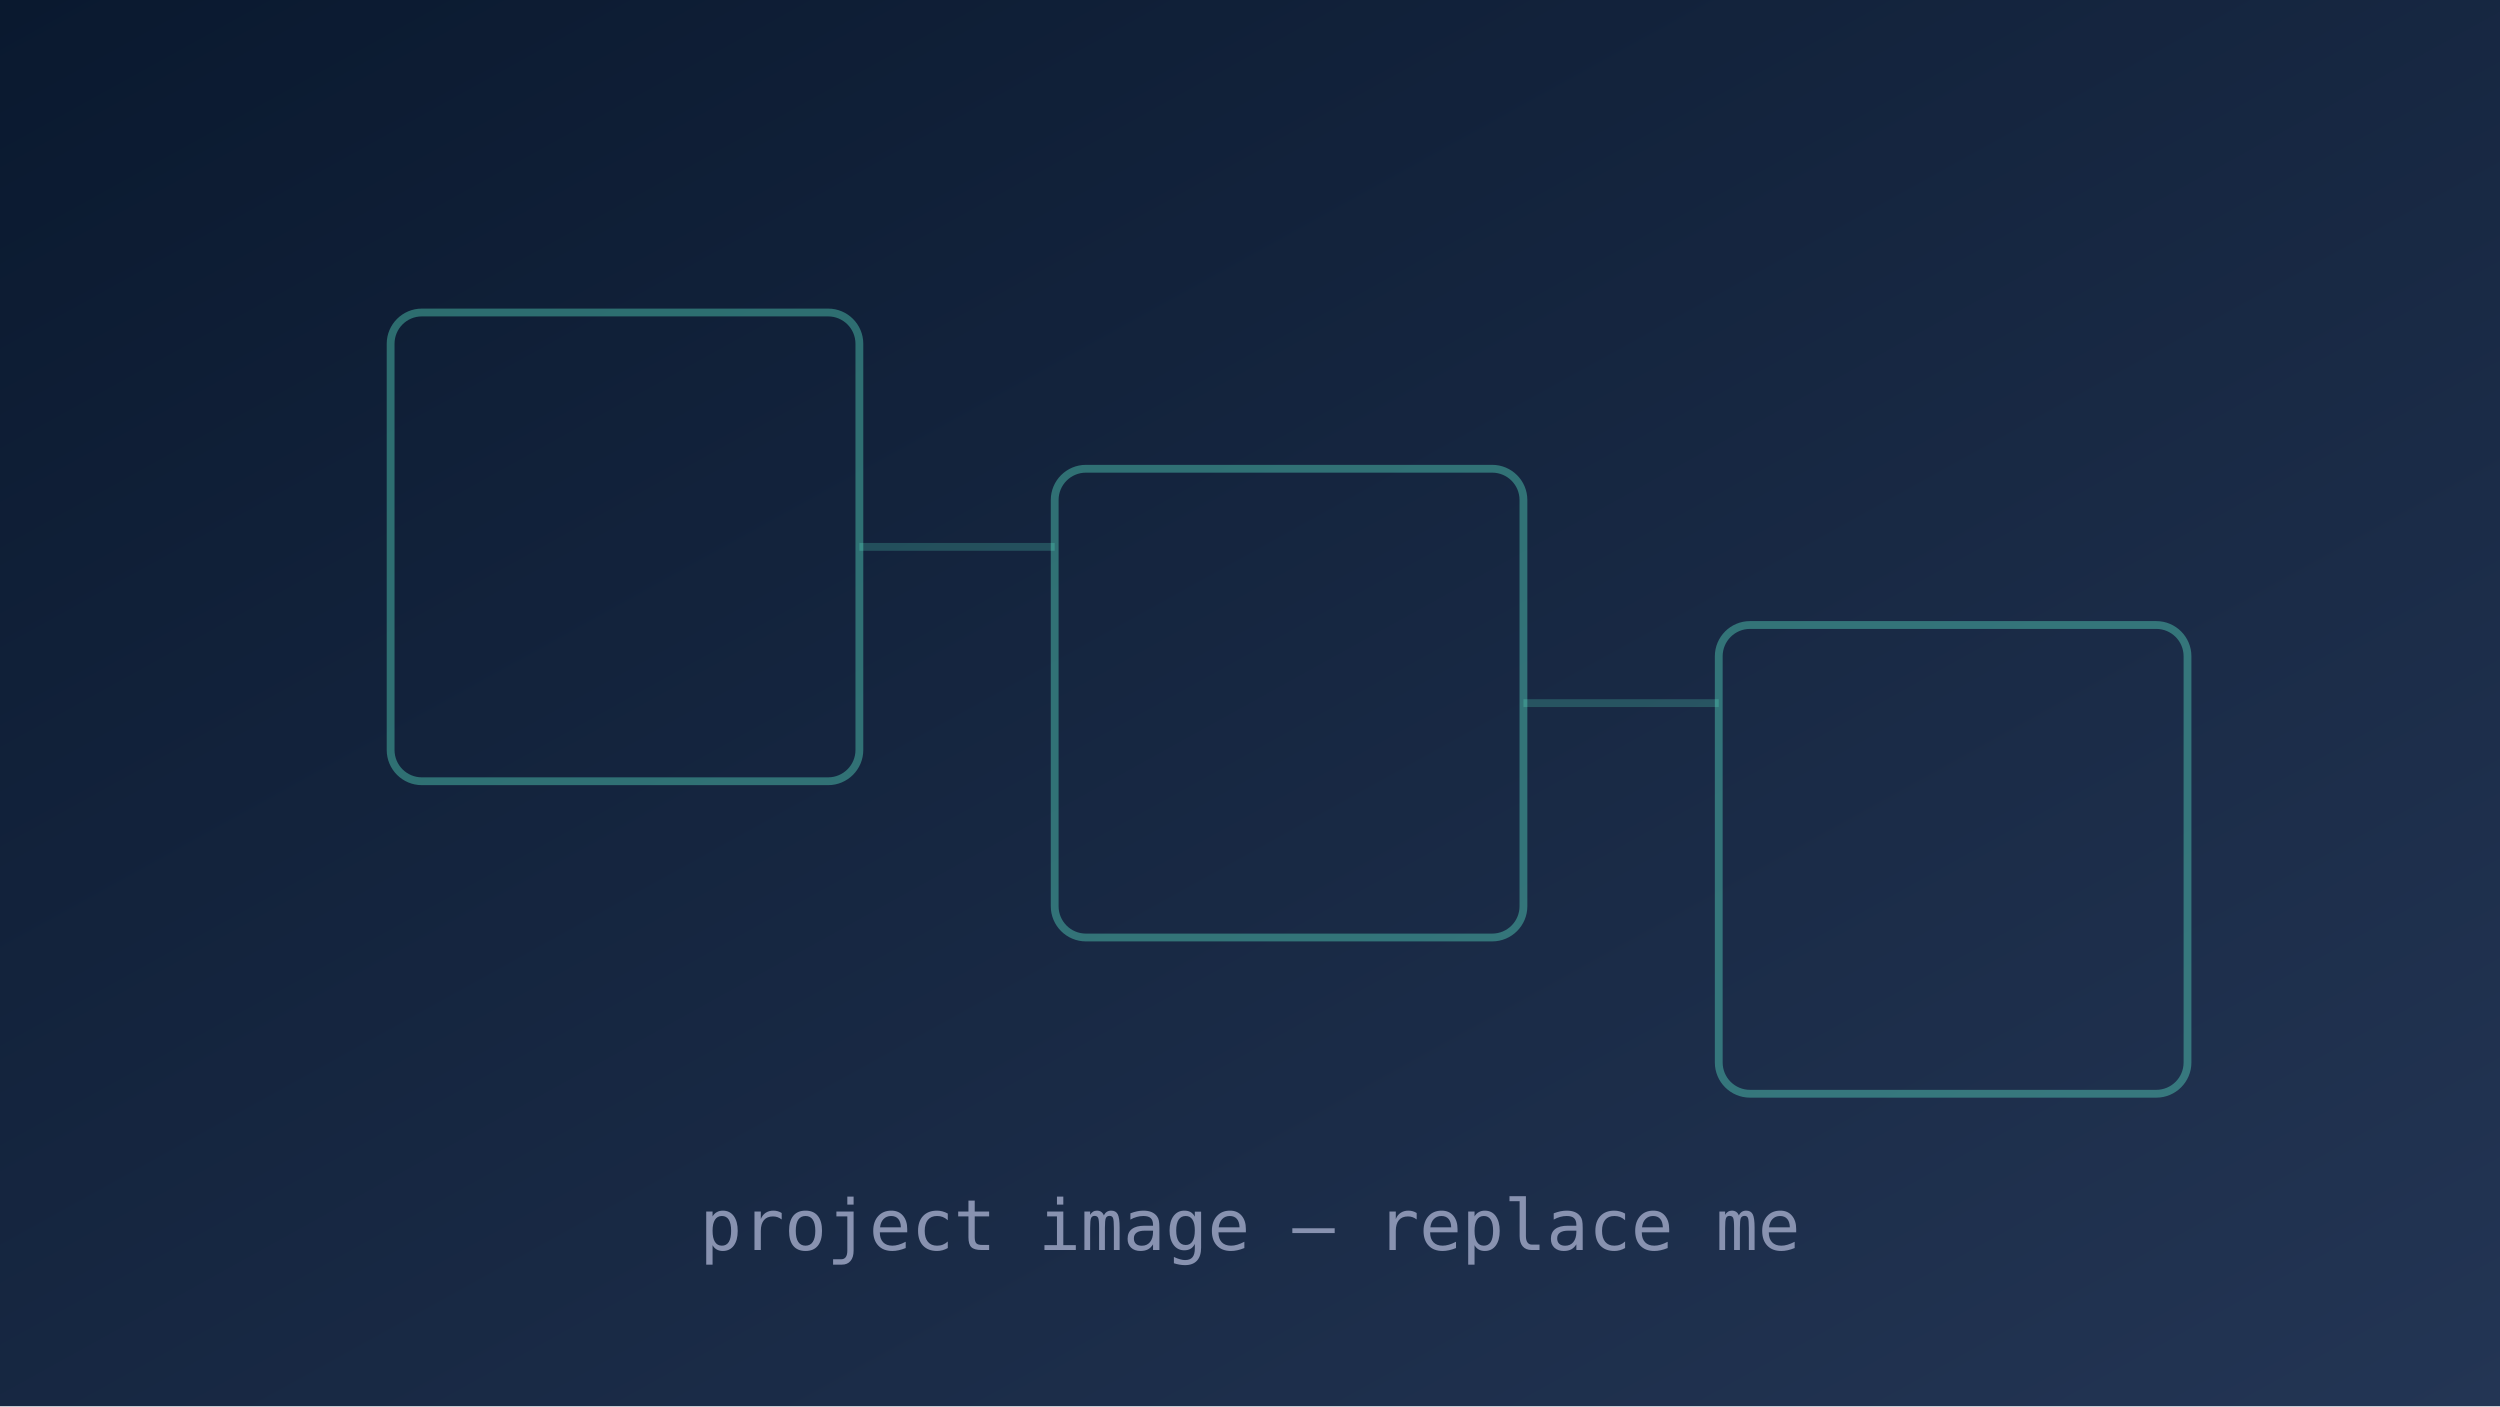
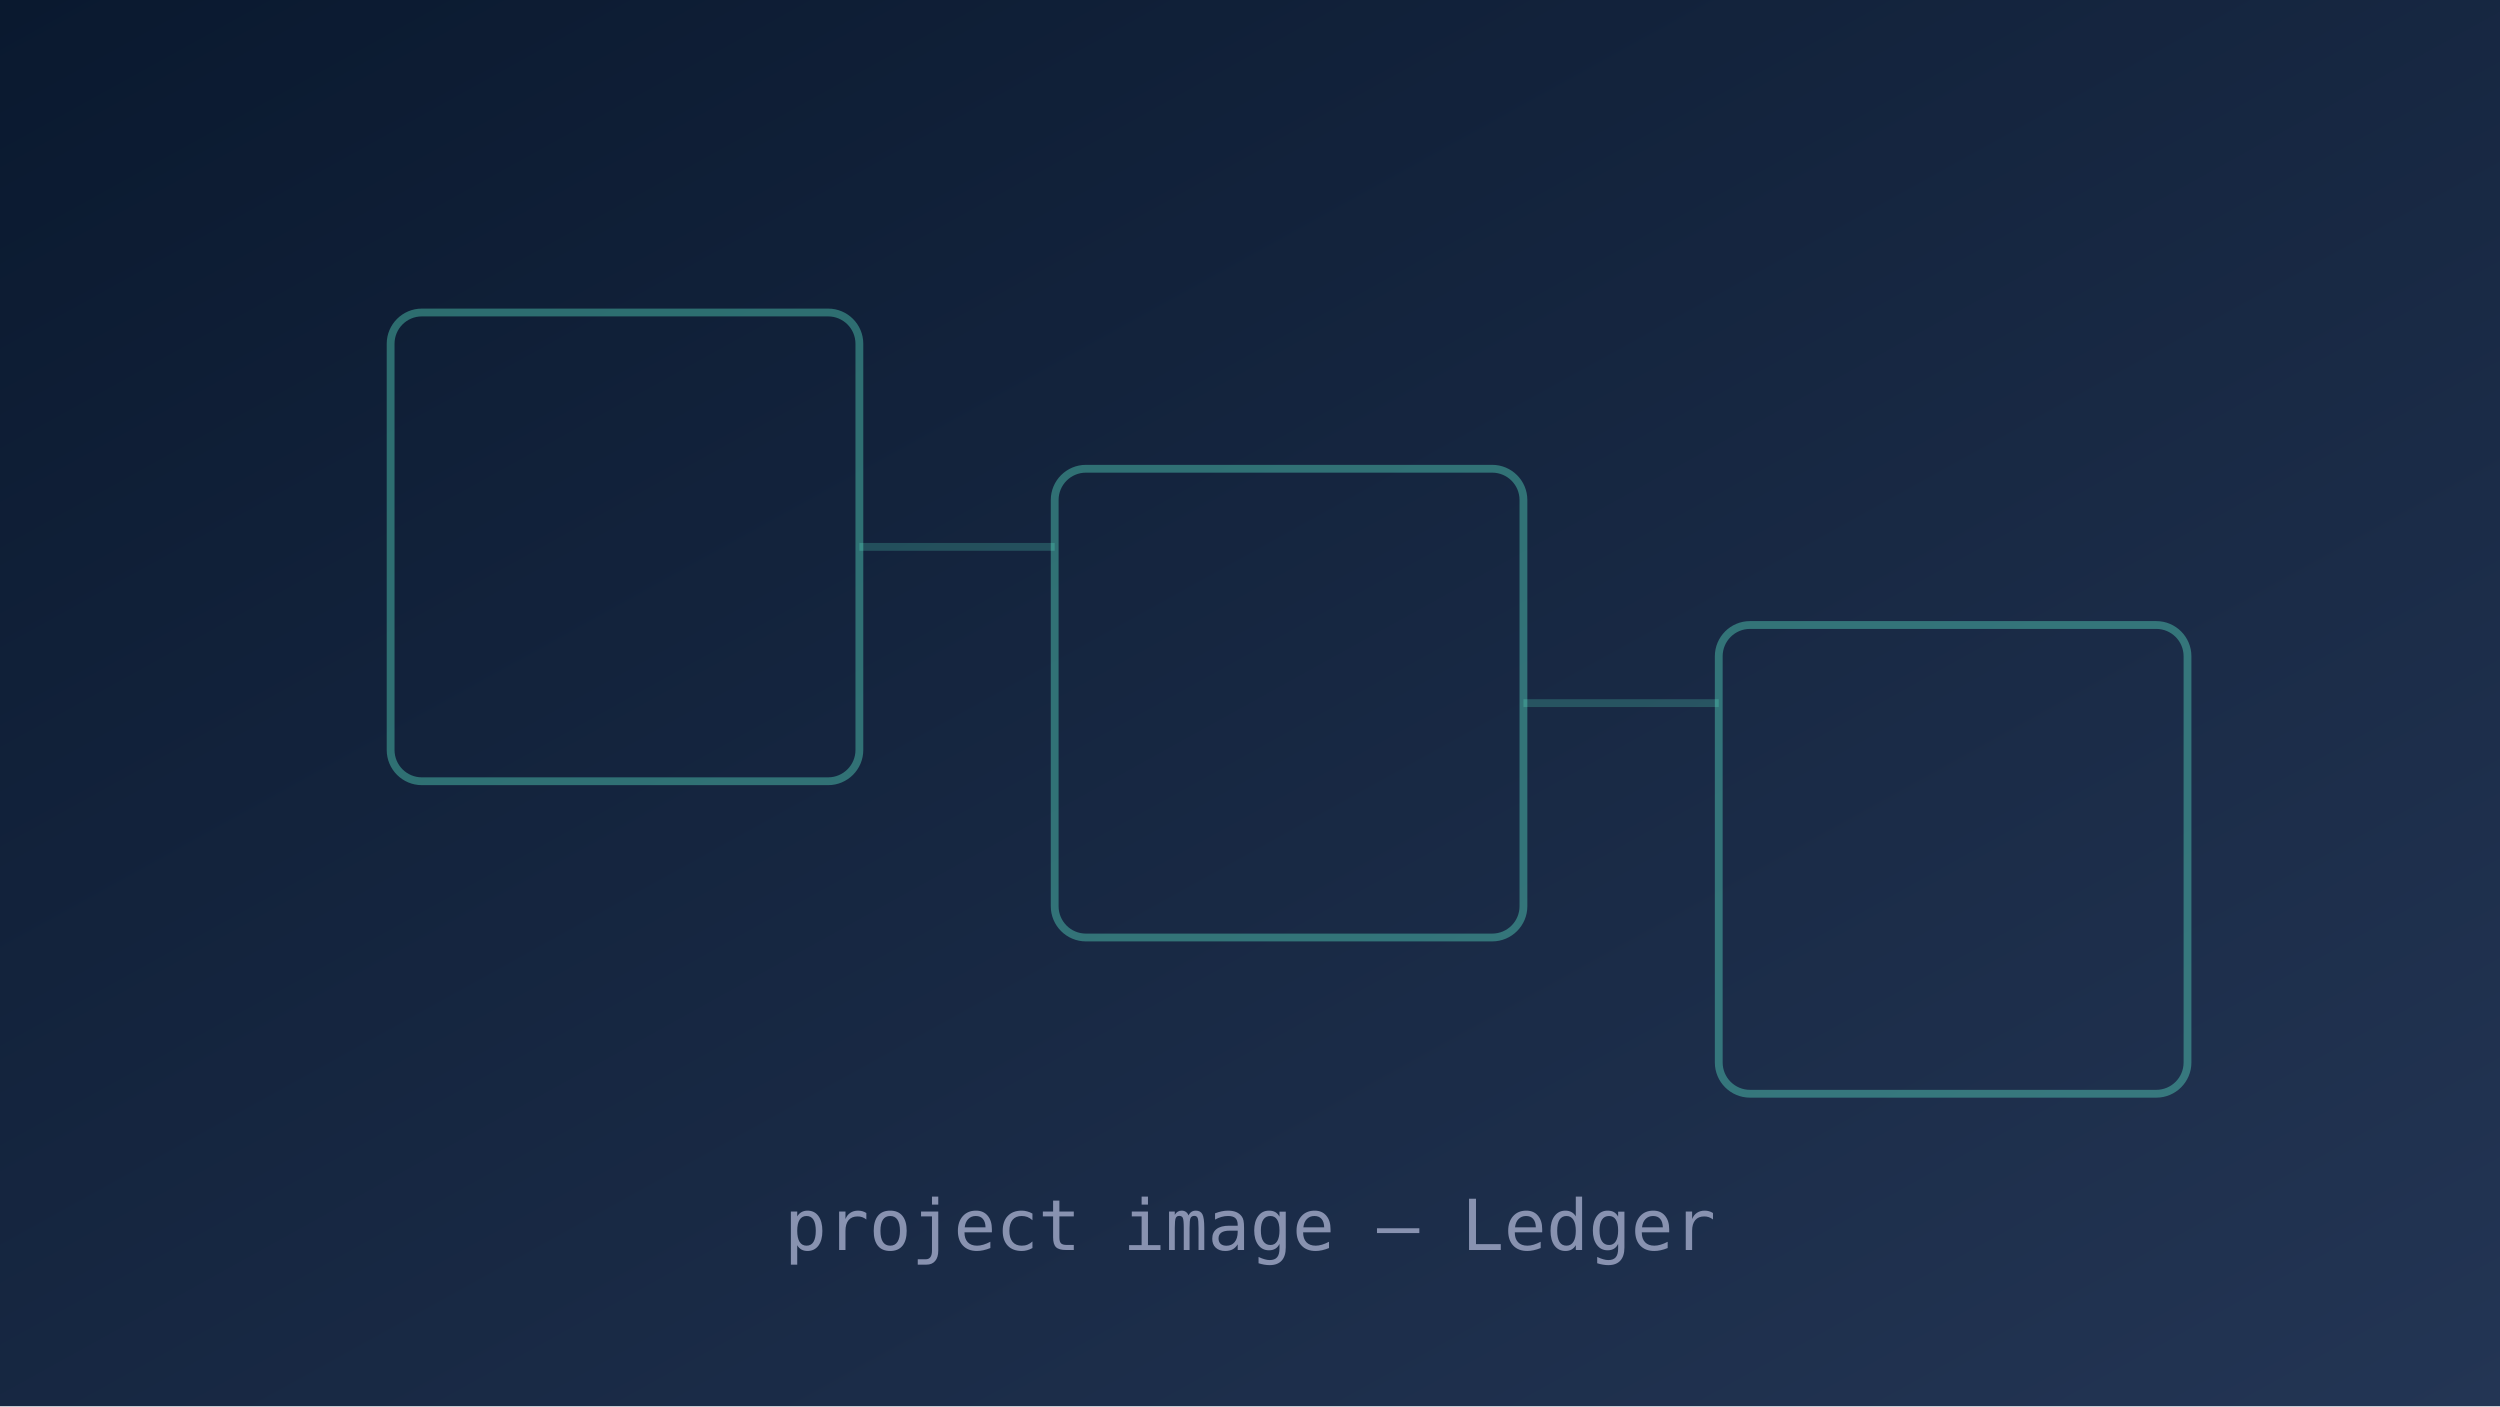
<svg xmlns="http://www.w3.org/2000/svg" viewBox="0 0 640 360" role="img" aria-label="Placeholder project image">
  <defs>
    <linearGradient id="g" x1="0" y1="0" x2="1" y2="1">
      <stop offset="0" stop-color="#0a192f" />
      <stop offset="1" stop-color="#233554" />
    </linearGradient>
  </defs>
  <rect width="640" height="360" fill="url(#g)" />
  <g fill="none" stroke="#64ffda" stroke-opacity="0.35" stroke-width="2">
    <rect x="100" y="80" width="120" height="120" rx="8" />
    <rect x="270" y="120" width="120" height="120" rx="8" />
    <rect x="440" y="160" width="120" height="120" rx="8" />
    <path d="M220 140h50M390 180h50" stroke-opacity="0.2" />
  </g>
-   <text x="320" y="320" text-anchor="middle" font-family="monospace" font-size="18" fill="#8892b0">project image — replace me</text>
+   <text x="320" y="320" text-anchor="middle" font-family="monospace" font-size="18" fill="#8892b0">project image — Ledger</text>
</svg>
